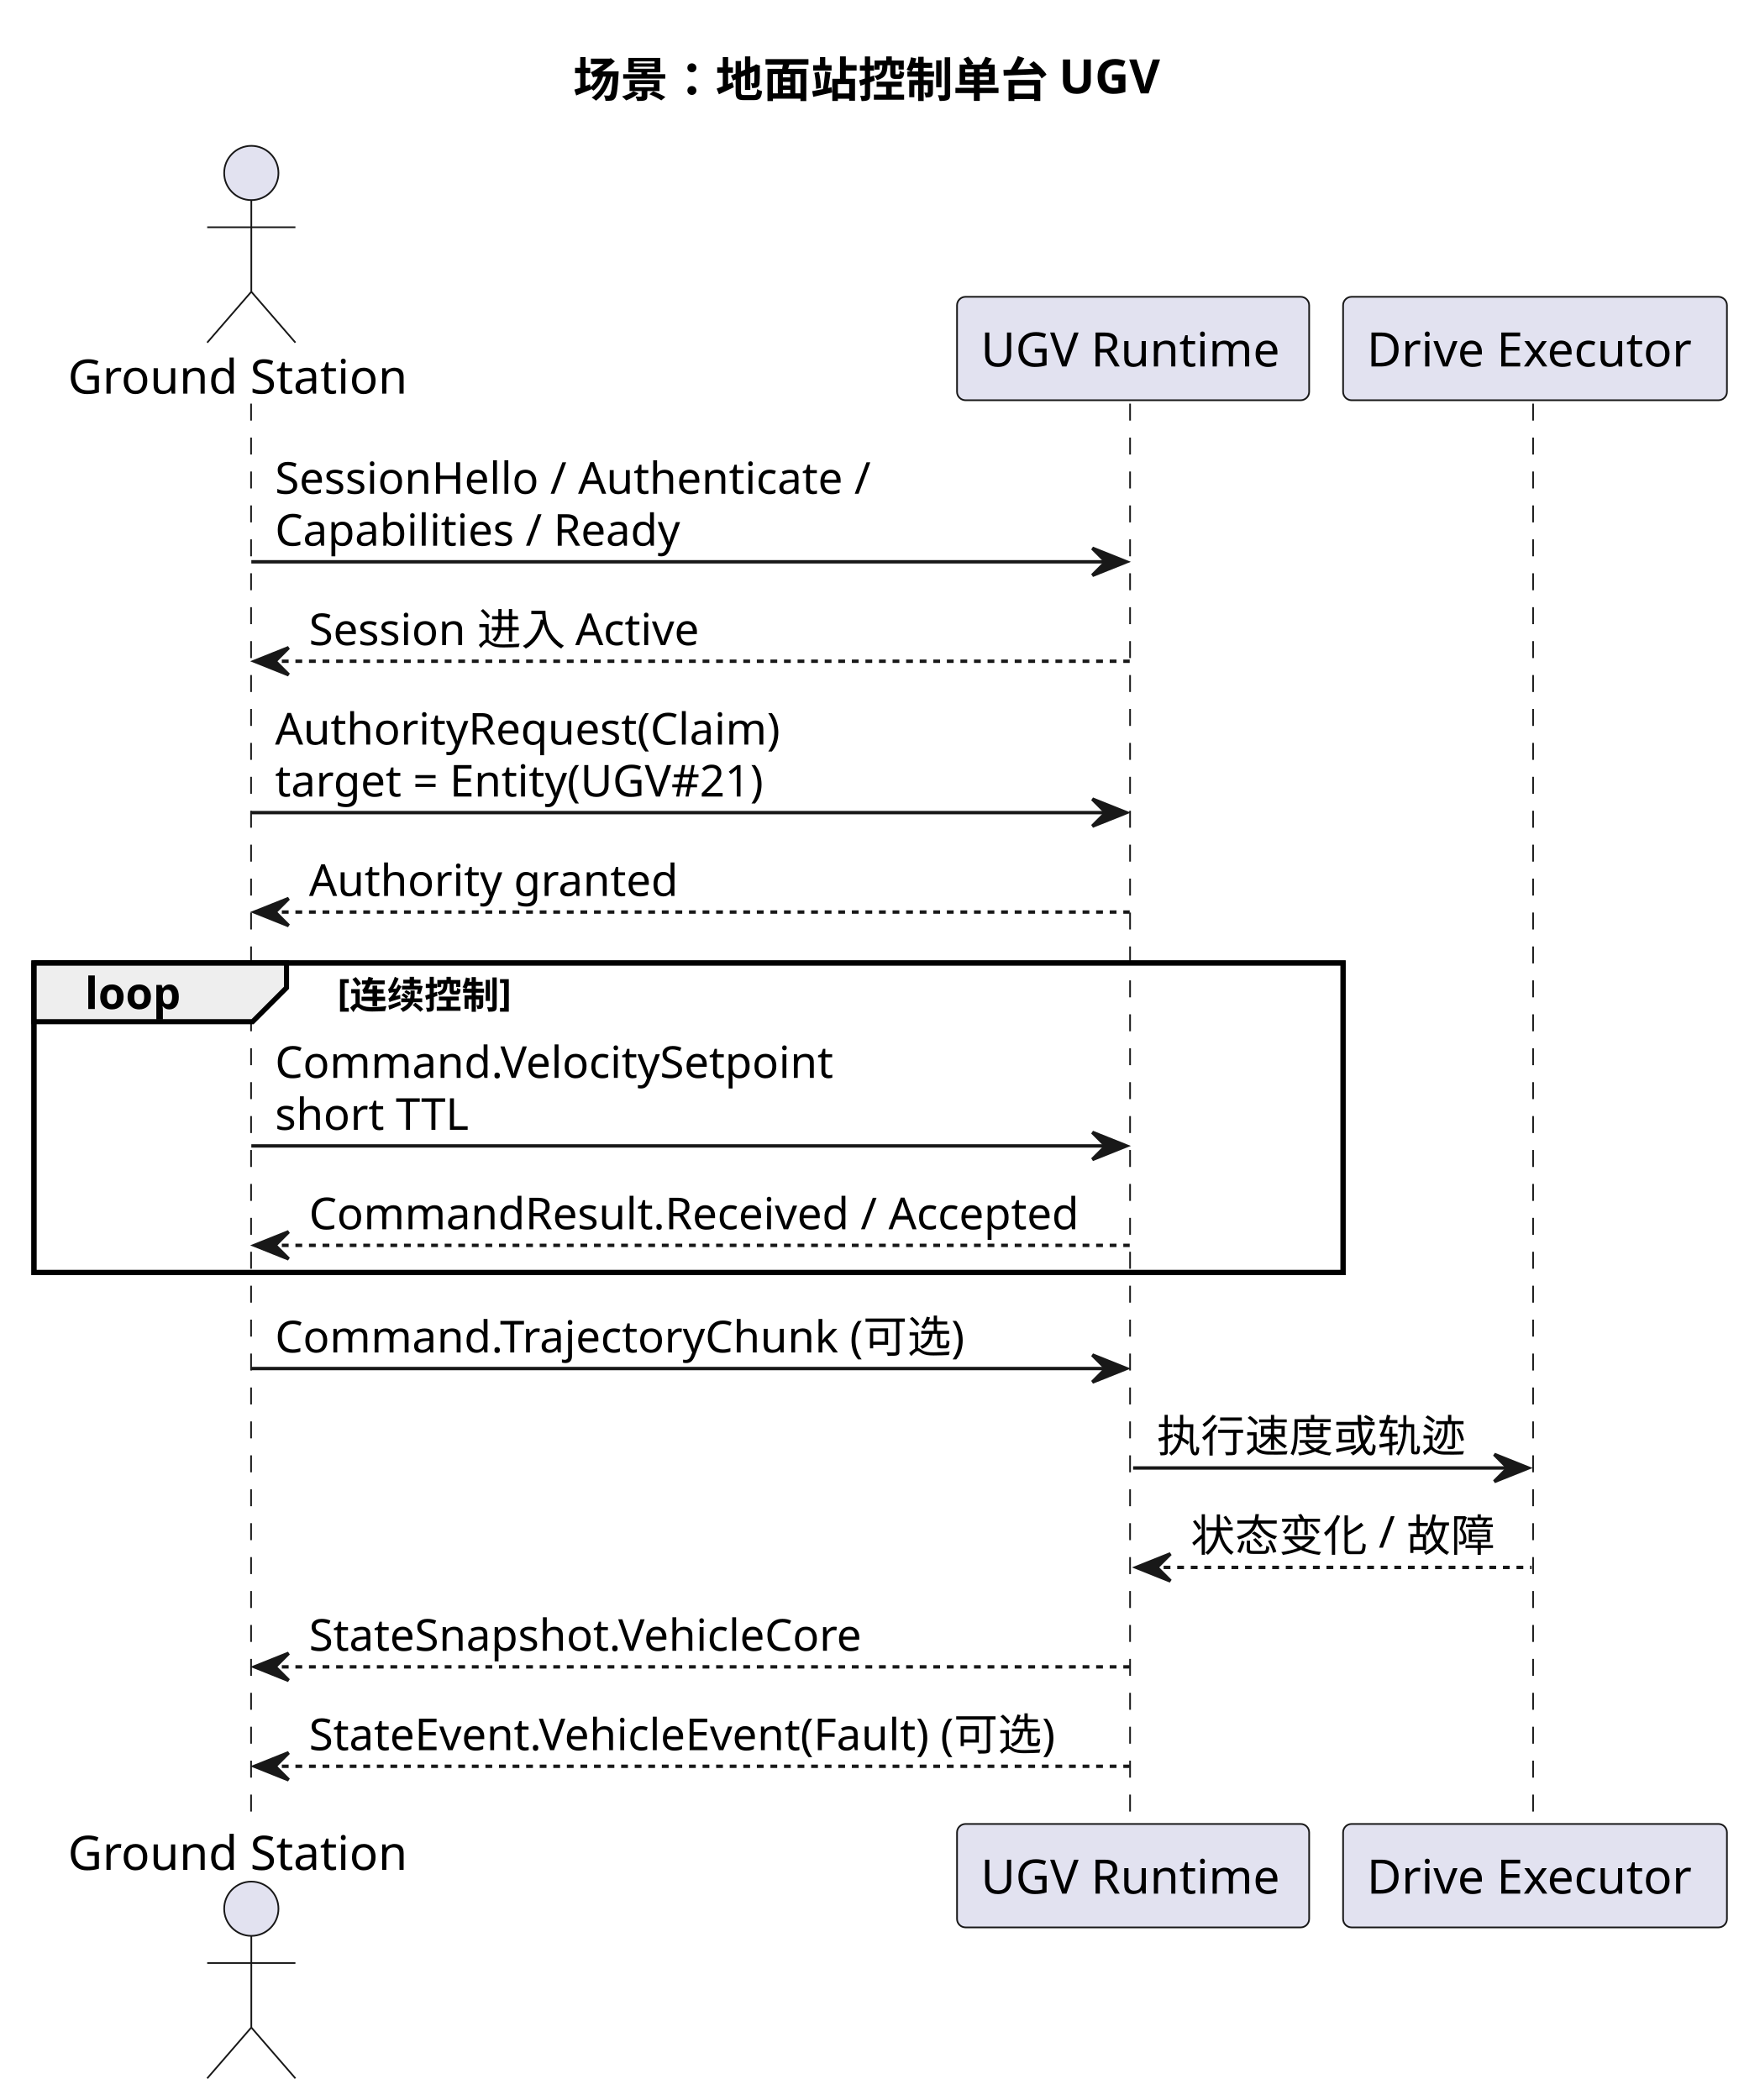
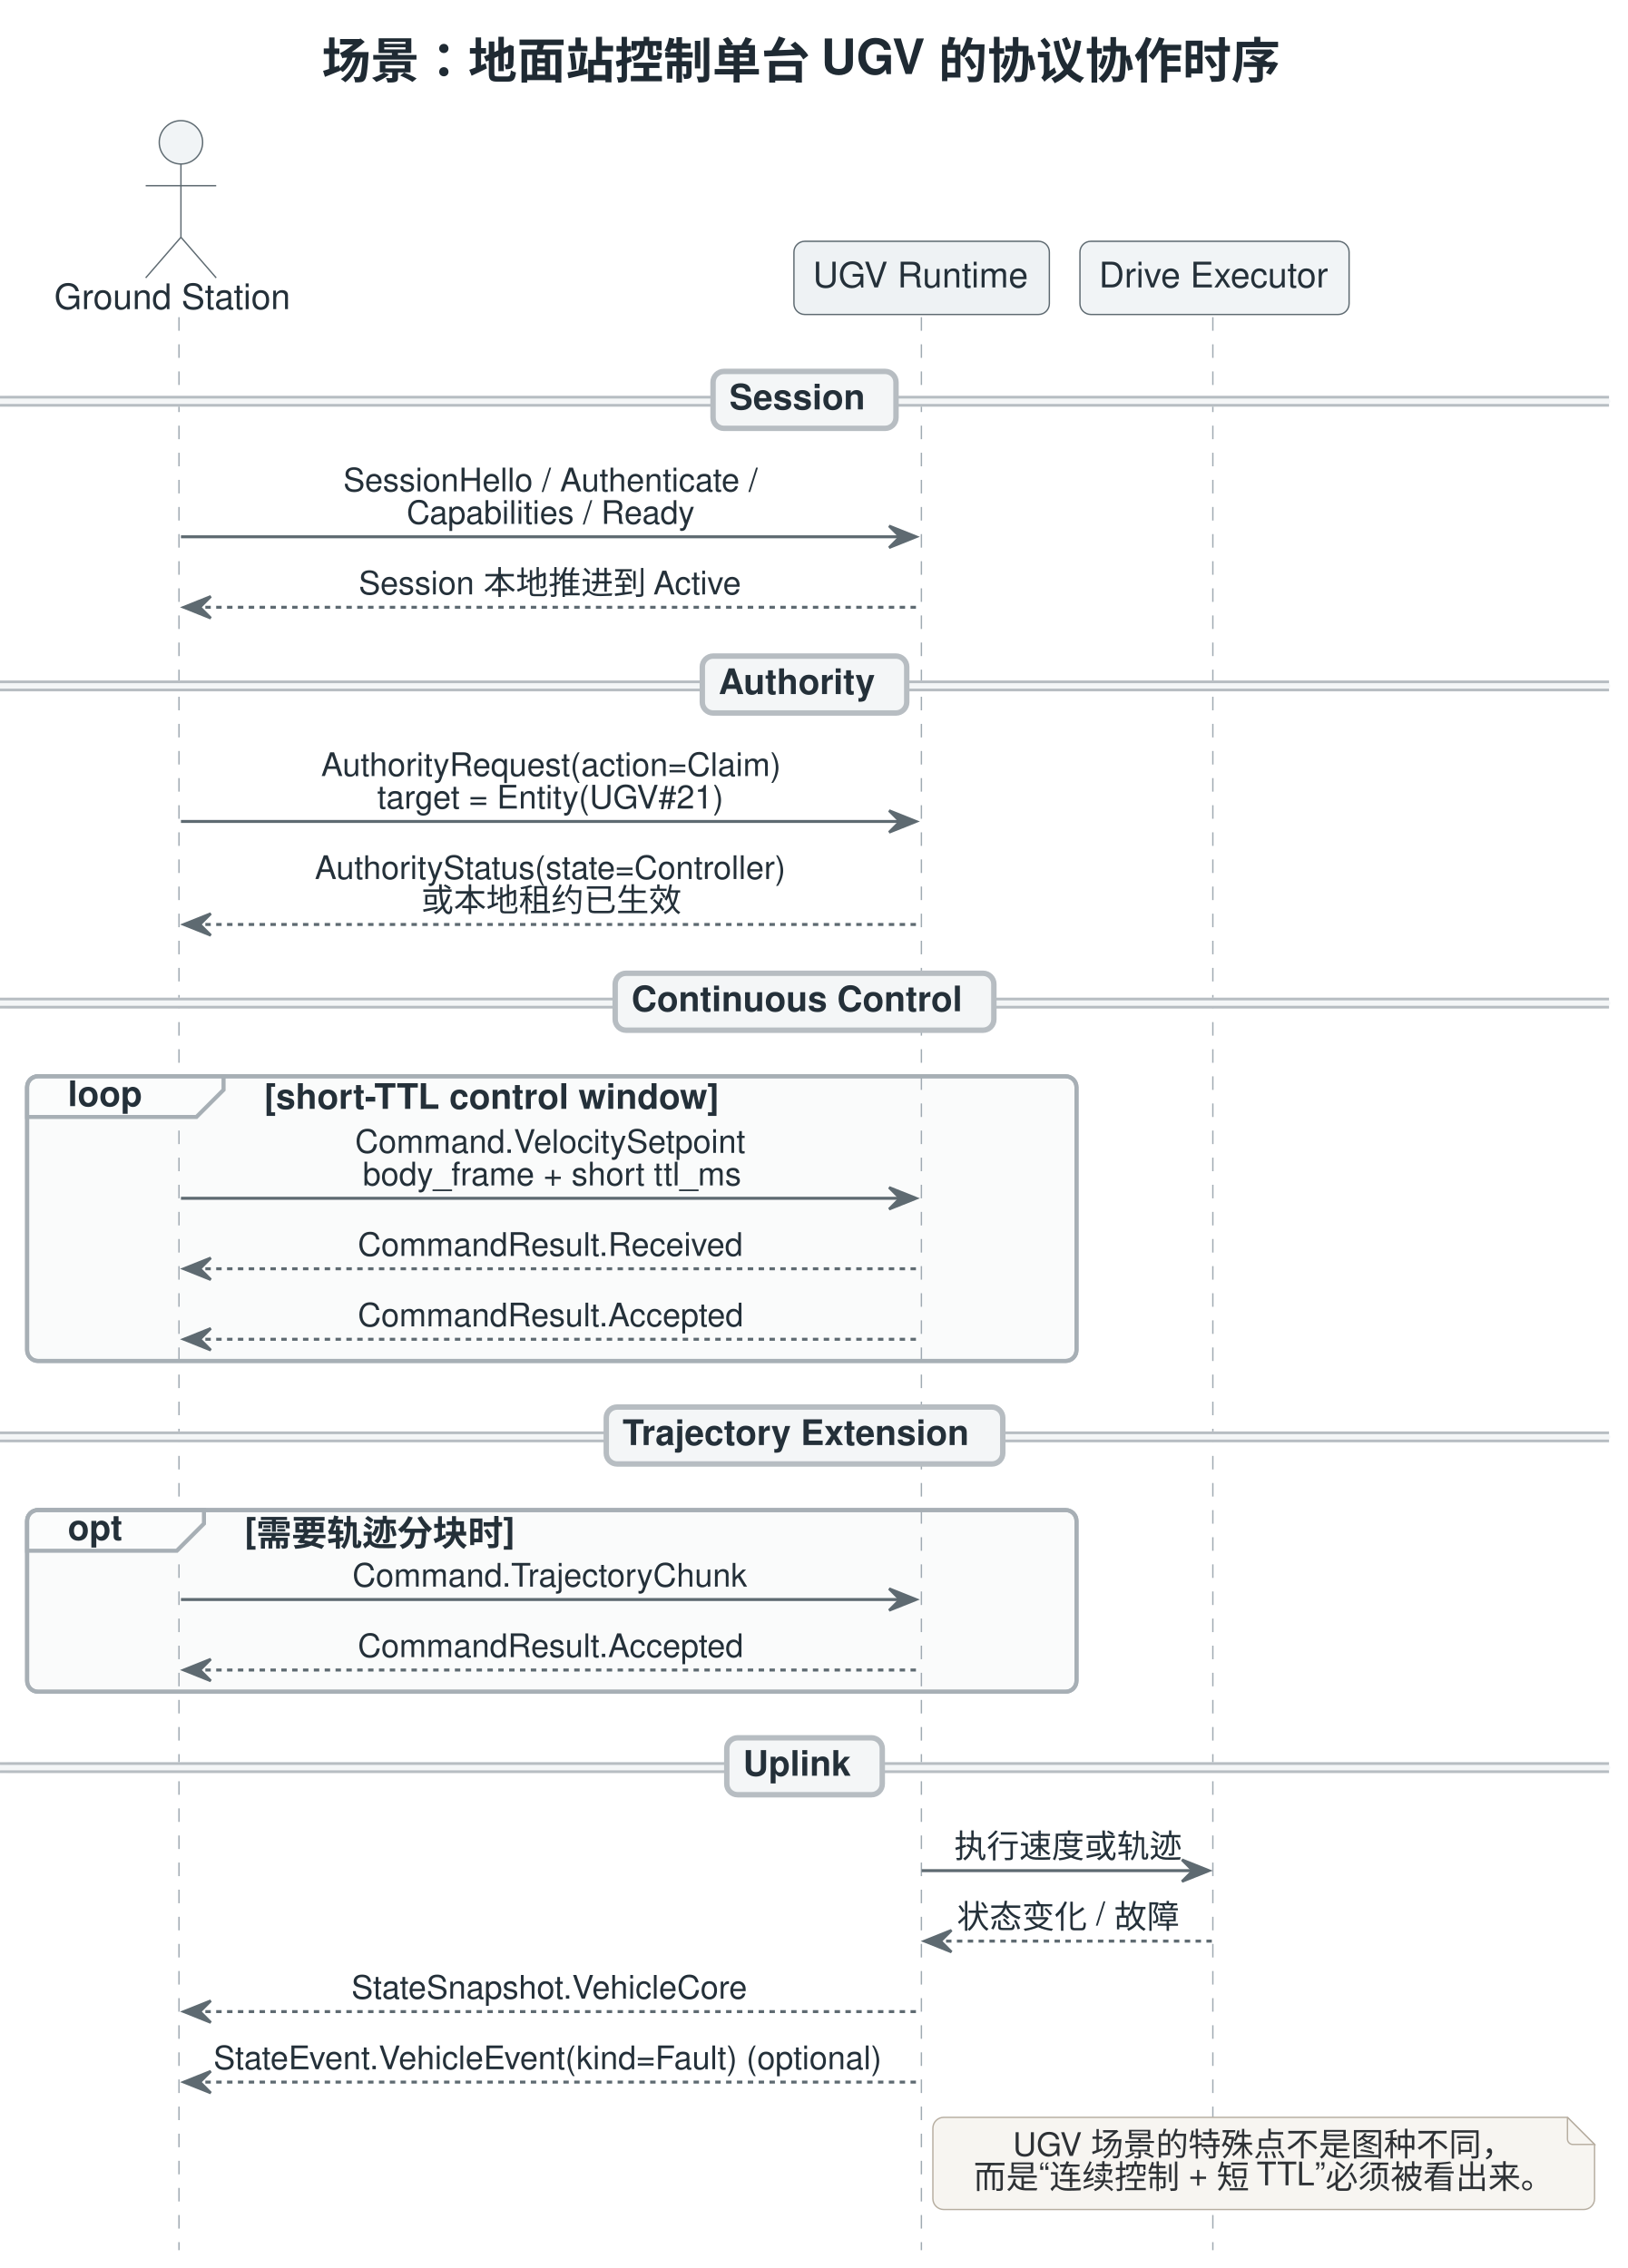
- <svg xmlns="http://www.w3.org/2000/svg" contentStyleType="text/css" data-diagram-type="SEQUENCE" height="619px" preserveAspectRatio="none" style="width:514px;height:619px;background:#FFFFFF;" version="1.1" viewBox="0 0 514 619" width="514px" zoomAndPan="magnify">
+ <svg xmlns="http://www.w3.org/2000/svg" contentStyleType="text/css" data-diagram-type="SEQUENCE" height="1220.625px" preserveAspectRatio="none" style="width:875px;height:1220px;background:#FFFFFF;" version="1.1" viewBox="0 0 875 1220" width="875px" zoomAndPan="magnify">
  <defs />
  <g>
-     <text fill="#000000" font-family="sans-serif" font-size="14" font-weight="bold" lengthAdjust="spacing" textLength="175.144" x="168.923" y="28.535">场景：地面站控制单台 UGV</text>
-     <rect fill="none" height="91.242" style="stroke:#000000;stroke-width:1.5;" width="385.854" x="10" y="283.84" />
+     <text fill="#1F2A33" font-family="'Helvetica'" font-size="26.25" font-weight="bold" lengthAdjust="spacing" textLength="517.72" x="173.052" y="42.088">场景：地面站控制单台 UGV 的协议协作时序</text>
+     <rect fill="#FAFBFB" height="153.125" rx="5.833" ry="5.833" style="stroke:#A7AFB5;stroke-width:2.188;" width="564.306" x="14.583" y="578.958" />
+     <rect fill="#FAFBFB" height="97.708" rx="5.833" ry="5.833" style="stroke:#A7AFB5;stroke-width:2.188;" width="564.306" x="14.583" y="812.292" />
    <g class="participant-lifeline" data-entity-uid="part1" data-qualified-name="GS" id="part1-lifeline">
      <g>
-         <rect fill="#000000" fill-opacity="0" height="419.658" width="8" x="70.071" y="118.977" />
-         <line style="stroke:#181818;stroke-width:0.5;stroke-dasharray:5,5;" x1="74" x2="74" y1="118.977" y2="538.635" />
+         <rect fill="#000000" fill-opacity="0" height="1039.792" width="11.667" x="91.471" y="170.625" />
+         <line style="stroke:#A0AAB2;stroke-width:0.729;stroke-dasharray:7.292,7.292;" x1="96.25" x2="96.25" y1="170.625" y2="1210.417" />
      </g>
    </g>
    <g class="participant-lifeline" data-entity-uid="part2" data-qualified-name="UGV" id="part2-lifeline">
      <g>
-         <rect fill="#000000" fill-opacity="0" height="419.658" width="8" x="329.963" y="118.977" />
-         <line style="stroke:#181818;stroke-width:0.5;stroke-dasharray:5,5;" x1="333.071" x2="333.071" y1="118.977" y2="538.635" />
+         <rect fill="#000000" fill-opacity="0" height="1039.792" width="11.667" x="489.792" y="170.625" />
+         <line style="stroke:#A0AAB2;stroke-width:0.729;stroke-dasharray:7.292,7.292;" x1="495.487" x2="495.487" y1="170.625" y2="1210.417" />
      </g>
    </g>
    <g class="participant-lifeline" data-entity-uid="part3" data-qualified-name="DRV" id="part3-lifeline">
      <g>
-         <rect fill="#000000" fill-opacity="0" height="419.658" width="8" x="448.422" y="118.977" />
-         <line style="stroke:#181818;stroke-width:0.5;stroke-dasharray:5,5;" x1="451.854" x2="451.854" y1="118.977" y2="538.635" />
+         <rect fill="#000000" fill-opacity="0" height="1039.792" width="11.667" x="647.292" y="170.625" />
+         <line style="stroke:#A0AAB2;stroke-width:0.729;stroke-dasharray:7.292,7.292;" x1="652.215" x2="652.215" y1="170.625" y2="1210.417" />
      </g>
    </g>
    <g class="participant participant-head" data-entity-uid="part1" data-qualified-name="GS" id="part1-head">
-       <text fill="#000000" font-family="sans-serif" font-size="14" lengthAdjust="spacing" textLength="102.143" x="20" y="116.023">Ground Station</text>
-       <ellipse cx="74.071" cy="50.988" fill="#E2E2F0" rx="8" ry="8" style="stroke:#181818;stroke-width:0.5;" />
-       <path d="M74.071,58.988 L74.071,85.988 M61.071,66.988 L87.071,66.988 M74.071,85.988 L61.071,100.988 M74.071,85.988 L87.071,100.988" fill="none" style="stroke:#181818;stroke-width:0.5;" />
-     </g>
-     <g class="participant participant-tail" data-entity-uid="part1" data-qualified-name="GS" id="part1-tail">
-       <text fill="#000000" font-family="sans-serif" font-size="14" lengthAdjust="spacing" textLength="102.143" x="20" y="551.17">Ground Station</text>
-       <ellipse cx="74.071" cy="562.623" fill="#E2E2F0" rx="8" ry="8" style="stroke:#181818;stroke-width:0.5;" />
-       <path d="M74.071,570.623 L74.071,597.623 M61.071,578.623 L87.071,578.623 M74.071,597.623 L61.071,612.623 M74.071,597.623 L87.071,612.623" fill="none" style="stroke:#181818;stroke-width:0.5;" />
+       <text fill="#243039" font-family="'Helvetica'" font-size="18.958" lengthAdjust="spacing" textLength="127.524" x="29.167" y="166.265">Ground Station</text>
+       <ellipse cx="97.304" cy="76.562" fill="#F1F4F6" rx="11.667" ry="11.667" style="stroke:#5E6A71;stroke-width:0.729;" />
+       <path d="M97.304,88.229 L97.304,127.604 M78.346,99.896 L116.262,99.896 M97.304,127.604 L78.346,149.479 M97.304,127.604 L116.262,149.479" fill="none" style="stroke:#5E6A71;stroke-width:0.729;" />
    </g>
    <g class="participant participant-head" data-entity-uid="part2" data-qualified-name="UGV" id="part2-head">
-       <rect fill="#E2E2F0" height="30.488" rx="2.5" ry="2.5" style="stroke:#181818;stroke-width:0.5;" width="103.783" x="282.071" y="87.488" />
-       <text fill="#000000" font-family="sans-serif" font-size="14" lengthAdjust="spacing" textLength="89.783" x="289.071" y="108.023">UGV Runtime</text>
-     </g>
-     <g class="participant participant-tail" data-entity-uid="part2" data-qualified-name="UGV" id="part2-tail">
-       <rect fill="#E2E2F0" height="30.488" rx="2.5" ry="2.5" style="stroke:#181818;stroke-width:0.5;" width="103.783" x="282.071" y="537.635" />
-       <text fill="#000000" font-family="sans-serif" font-size="14" lengthAdjust="spacing" textLength="89.783" x="289.071" y="558.17">UGV Runtime</text>
+       <rect fill="#EEF2F4" height="39.375" rx="5.833" ry="5.833" style="stroke:#5E6A71;stroke-width:0.729;" width="137.36" x="426.945" y="129.792" />
+       <text fill="#243039" font-family="'Helvetica'" font-size="18.958" lengthAdjust="spacing" textLength="116.944" x="437.154" y="154.598">UGV Runtime</text>
    </g>
    <g class="participant participant-head" data-entity-uid="part3" data-qualified-name="DRV" id="part3-head">
-       <rect fill="#E2E2F0" height="30.488" rx="2.5" ry="2.5" style="stroke:#181818;stroke-width:0.5;" width="113.135" x="395.854" y="87.488" />
-       <text fill="#000000" font-family="sans-serif" font-size="14" lengthAdjust="spacing" textLength="99.135" x="402.854" y="108.023">Drive Executor</text>
+       <rect fill="#F1F4F6" height="39.375" rx="5.833" ry="5.833" style="stroke:#5E6A71;stroke-width:0.729;" width="144.738" x="580.756" y="129.792" />
+       <text fill="#243039" font-family="'Helvetica'" font-size="18.958" lengthAdjust="spacing" textLength="124.322" x="590.965" y="154.598">Drive Executor</text>
    </g>
-     <g class="participant participant-tail" data-entity-uid="part3" data-qualified-name="DRV" id="part3-tail">
-       <rect fill="#E2E2F0" height="30.488" rx="2.5" ry="2.5" style="stroke:#181818;stroke-width:0.5;" width="113.135" x="395.854" y="537.635" />
-       <text fill="#000000" font-family="sans-serif" font-size="14" lengthAdjust="spacing" textLength="99.135" x="402.854" y="558.17">Drive Executor</text>
-     </g>
+     <rect fill="#F4F6F7" height="4.375" rx="5.833" ry="5.833" style="stroke:#F4F6F7;stroke-width:1.458;" width="865.282" x="0" y="213.646" />
+     <line style="stroke:#B7BDC2;stroke-width:1.458;" x1="0" x2="865.282" y1="213.646" y2="213.646" />
+     <line style="stroke:#B7BDC2;stroke-width:1.458;" x1="0" x2="865.282" y1="218.021" y2="218.021" />
+     <rect fill="#F4F6F7" height="30.625" rx="5.833" ry="5.833" style="stroke:#B7BDC2;stroke-width:2.917;" width="98.388" x="383.447" y="199.792" />
+     <text fill="#243039" font-family="'Helvetica'" font-size="18.958" font-weight="bold" lengthAdjust="spacing" textLength="72.704" x="392.197" y="220.223">Session</text>
    <g class="message" data-entity-1="part1" data-entity-2="part2" id="msg1">
-       <polygon fill="#181818" points="321.963,161.598,331.963,165.598,321.963,169.598,325.963,165.598" style="stroke:#181818;stroke-width:1;" />
-       <line style="stroke:#181818;stroke-width:1;" x1="74.071" x2="327.963" y1="165.598" y2="165.598" />
-       <text fill="#000000" font-family="sans-serif" font-size="13" lengthAdjust="spacing" textLength="185.421" x="81.071" y="145.545">SessionHello / Authenticate /</text>
-       <text fill="#000000" font-family="sans-serif" font-size="13" lengthAdjust="spacing" textLength="126.141" x="81.071" y="160.856">Capabilities / Ready</text>
+       <polygon fill="#5E6A71" points="478.125,282.917,492.709,288.75,478.125,294.583,483.959,288.75" style="stroke:#5E6A71;stroke-width:1.458;" />
+       <line style="stroke:#5E6A71;stroke-width:1.604;" x1="97.304" x2="486.875" y1="288.75" y2="288.75" />
+       <text fill="#243039" font-family="'Helvetica'" font-size="17.5" lengthAdjust="spacing" textLength="223.74" x="184.595" y="264.309">SessionHello / Authenticate /</text>
+       <text fill="#243039" font-family="'Helvetica'" font-size="17.5" lengthAdjust="spacing" textLength="155.637" x="218.646" y="281.809">Capabilities / Ready</text>
    </g>
    <g class="message" data-entity-1="part2" data-entity-2="part1" id="msg2">
-       <polygon fill="#181818" points="85.071,190.908,75.071,194.908,85.071,198.908,81.071,194.908" style="stroke:#181818;stroke-width:1;" />
-       <line style="stroke:#181818;stroke-width:1;stroke-dasharray:2,2;" x1="79.071" x2="332.963" y1="194.908" y2="194.908" />
-       <text fill="#000000" font-family="sans-serif" font-size="13" lengthAdjust="spacing" textLength="119.755" x="91.071" y="190.166">Session 进入 Active</text>
+       <polygon fill="#5E6A71" points="113.346,320.833,98.762,326.667,113.346,332.5,107.512,326.667" style="stroke:#5E6A71;stroke-width:1.458;" />
+       <line style="stroke:#5E6A71;stroke-width:1.604;stroke-dasharray:2.917,2.917;" x1="104.596" x2="494.167" y1="326.667" y2="326.667" />
+       <text fill="#243039" font-family="'Helvetica'" font-size="17.5" lengthAdjust="spacing" textLength="207.137" x="192.896" y="319.725">Session 本地推进到 Active</text>
    </g>
+     <rect fill="#F4F6F7" height="4.375" rx="5.833" ry="5.833" style="stroke:#F4F6F7;stroke-width:1.458;" width="865.282" x="0" y="366.771" />
+     <line style="stroke:#B7BDC2;stroke-width:1.458;" x1="0" x2="865.282" y1="366.771" y2="366.771" />
+     <line style="stroke:#B7BDC2;stroke-width:1.458;" x1="0" x2="865.282" y1="371.146" y2="371.146" />
+     <rect fill="#F4F6F7" height="30.625" rx="5.833" ry="5.833" style="stroke:#B7BDC2;stroke-width:2.917;" width="109.932" x="377.675" y="352.917" />
+     <text fill="#243039" font-family="'Helvetica'" font-size="18.958" font-weight="bold" lengthAdjust="spacing" textLength="84.248" x="386.425" y="373.348">Authority</text>
    <g class="message" data-entity-1="part1" data-entity-2="part2" id="msg3">
-       <polygon fill="#181818" points="321.963,235.529,331.963,239.529,321.963,243.529,325.963,239.529" style="stroke:#181818;stroke-width:1;" />
-       <line style="stroke:#181818;stroke-width:1;" x1="74.071" x2="327.963" y1="239.529" y2="239.529" />
-       <text fill="#000000" font-family="sans-serif" font-size="13" lengthAdjust="spacing" textLength="153.41" x="81.071" y="219.477">AuthorityRequest(Claim)</text>
-       <text fill="#000000" font-family="sans-serif" font-size="13" lengthAdjust="spacing" textLength="151.538" x="81.071" y="234.787">target = Entity(UGV#21)</text>
+       <polygon fill="#5E6A71" points="478.125,436.042,492.709,441.875,478.125,447.708,483.959,441.875" style="stroke:#5E6A71;stroke-width:1.458;" />
+       <line style="stroke:#5E6A71;stroke-width:1.604;" x1="97.304" x2="486.875" y1="441.875" y2="441.875" />
+       <text fill="#243039" font-family="'Helvetica'" font-size="17.5" lengthAdjust="spacing" textLength="247.538" x="172.696" y="417.434">AuthorityRequest(action=Claim)</text>
+       <text fill="#243039" font-family="'Helvetica'" font-size="17.5" lengthAdjust="spacing" textLength="187.236" x="202.846" y="434.934">target = Entity(UGV#21)</text>
    </g>
    <g class="message" data-entity-1="part2" data-entity-2="part1" id="msg4">
-       <polygon fill="#181818" points="85.071,264.84,75.071,268.84,85.071,272.84,81.071,268.84" style="stroke:#181818;stroke-width:1;" />
-       <line style="stroke:#181818;stroke-width:1;stroke-dasharray:2,2;" x1="79.071" x2="332.963" y1="268.84" y2="268.84" />
-       <text fill="#000000" font-family="sans-serif" font-size="13" lengthAdjust="spacing" textLength="111.757" x="91.071" y="264.098">Authority granted</text>
+       <polygon fill="#5E6A71" points="113.346,491.458,98.762,497.292,113.346,503.125,107.512,497.292" style="stroke:#5E6A71;stroke-width:1.458;" />
+       <line style="stroke:#5E6A71;stroke-width:1.604;stroke-dasharray:2.917,2.917;" x1="104.596" x2="494.167" y1="497.292" y2="497.292" />
+       <text fill="#243039" font-family="'Helvetica'" font-size="17.5" lengthAdjust="spacing" textLength="254.348" x="169.291" y="472.85">AuthorityStatus(state=Controller)</text>
+       <text fill="#243039" font-family="'Helvetica'" font-size="17.5" lengthAdjust="spacing" textLength="140" x="226.465" y="490.35">或本地租约已生效</text>
    </g>
-     <path d="M10,283.84 L84.447,283.84 L84.447,291.15 L74.447,301.15 L10,301.15 L10,283.84" fill="#EEEEEE" style="stroke:#000000;stroke-width:1.5;" />
-     <rect fill="none" height="91.242" style="stroke:#000000;stroke-width:1.5;" width="385.854" x="10" y="283.84" />
-     <text fill="#000000" font-family="sans-serif" font-size="13" font-weight="bold" lengthAdjust="spacing" textLength="29.447" x="25" y="297.408">loop</text>
-     <text fill="#000000" font-family="sans-serif" font-size="11" font-weight="bold" lengthAdjust="spacing" textLength="52.153" x="99.447" y="296.475">[连续控制]</text>
+     <rect fill="#F4F6F7" height="4.375" rx="5.833" ry="5.833" style="stroke:#F4F6F7;stroke-width:1.458;" width="865.282" x="0" y="537.396" />
+     <line style="stroke:#B7BDC2;stroke-width:1.458;" x1="0" x2="865.282" y1="537.396" y2="537.396" />
+     <line style="stroke:#B7BDC2;stroke-width:1.458;" x1="0" x2="865.282" y1="541.771" y2="541.771" />
+     <rect fill="#F4F6F7" height="30.625" rx="5.833" ry="5.833" style="stroke:#B7BDC2;stroke-width:2.917;" width="203.64" x="330.821" y="523.542" />
+     <text fill="#243039" font-family="'Helvetica'" font-size="18.958" font-weight="bold" lengthAdjust="spacing" textLength="177.957" x="339.571" y="543.973">Continuous Control</text>
+     <path d="M20.417,578.958 L120.217,578.958 L120.217,586.25 L105.634,600.833 L14.583,600.833 L14.583,584.792 A5.833,5.833 0 0 1 20.417,578.958" fill="#FBFCFC" style="stroke:#A7AFB5;stroke-width:2.188;" />
+     <rect fill="none" height="153.125" rx="5.833" ry="5.833" style="stroke:#A7AFB5;stroke-width:2.188;" width="564.306" x="14.583" y="578.958" />
+     <text fill="#243039" font-family="'Helvetica'" font-size="18.958" font-weight="bold" lengthAdjust="spacing" textLength="40.009" x="36.458" y="595.015">loop</text>
+     <text fill="#243039" font-family="'Helvetica'" font-size="18.958" font-weight="bold" lengthAdjust="spacing" textLength="245.357" x="142.092" y="596.473">[short-TTL control window]</text>
    <g class="message" data-entity-1="part1" data-entity-2="part2" id="msg5">
-       <polygon fill="#181818" points="321.963,333.772,331.963,337.772,321.963,341.772,325.963,337.772" style="stroke:#181818;stroke-width:1;" />
-       <line style="stroke:#181818;stroke-width:1;" x1="74.071" x2="327.963" y1="337.772" y2="337.772" />
-       <text fill="#000000" font-family="sans-serif" font-size="13" lengthAdjust="spacing" textLength="170.314" x="81.071" y="317.719">Command.VelocitySetpoint</text>
-       <text fill="#000000" font-family="sans-serif" font-size="13" lengthAdjust="spacing" textLength="60.347" x="81.071" y="333.029">short TTL</text>
+       <polygon fill="#5E6A71" points="478.125,638.75,492.709,644.583,478.125,650.417,483.959,644.583" style="stroke:#5E6A71;stroke-width:1.458;" />
+       <line style="stroke:#5E6A71;stroke-width:1.604;" x1="97.304" x2="486.875" y1="644.583" y2="644.583" />
+       <text fill="#243039" font-family="'Helvetica'" font-size="17.5" lengthAdjust="spacing" textLength="211.077" x="190.926" y="620.142">Command.VelocitySetpoint</text>
+       <text fill="#243039" font-family="'Helvetica'" font-size="17.5" lengthAdjust="spacing" textLength="202.797" x="195.066" y="637.642">body_frame + short ttl_ms</text>
    </g>
    <g class="message" data-entity-1="part2" data-entity-2="part1" id="msg6">
-       <polygon fill="#181818" points="85.071,363.082,75.071,367.082,85.071,371.082,81.071,367.082" style="stroke:#181818;stroke-width:1;" />
-       <line style="stroke:#181818;stroke-width:1;stroke-dasharray:2,2;" x1="79.071" x2="332.963" y1="367.082" y2="367.082" />
-       <text fill="#000000" font-family="sans-serif" font-size="13" lengthAdjust="spacing" textLength="235.892" x="91.071" y="362.34">CommandResult.Received / Accepted</text>
+       <polygon fill="#5E6A71" points="113.346,676.667,98.762,682.5,113.346,688.333,107.512,682.5" style="stroke:#5E6A71;stroke-width:1.458;" />
+       <line style="stroke:#5E6A71;stroke-width:1.604;stroke-dasharray:2.917,2.917;" x1="104.596" x2="494.167" y1="682.5" y2="682.5" />
+       <text fill="#243039" font-family="'Helvetica'" font-size="17.5" lengthAdjust="spacing" textLength="208.146" x="192.392" y="675.559">CommandResult.Received</text>
    </g>
-     <g class="message" data-entity-1="part1" data-entity-2="part2" id="msg7">
-       <polygon fill="#181818" points="321.963,399.393,331.963,403.393,321.963,407.393,325.963,403.393" style="stroke:#181818;stroke-width:1;" />
-       <line style="stroke:#181818;stroke-width:1;" x1="74.071" x2="327.963" y1="403.393" y2="403.393" />
-       <text fill="#000000" font-family="sans-serif" font-size="13" lengthAdjust="spacing" textLength="211.694" x="81.071" y="398.65">Command.TrajectoryChunk (可选)</text>
+     <g class="message" data-entity-1="part2" data-entity-2="part1" id="msg7">
+       <polygon fill="#5E6A71" points="113.346,714.583,98.762,720.417,113.346,726.25,107.512,720.417" style="stroke:#5E6A71;stroke-width:1.458;" />
+       <line style="stroke:#5E6A71;stroke-width:1.604;stroke-dasharray:2.917,2.917;" x1="104.596" x2="494.167" y1="720.417" y2="720.417" />
+       <text fill="#243039" font-family="'Helvetica'" font-size="17.5" lengthAdjust="spacing" textLength="208.154" x="192.387" y="713.475">CommandResult.Accepted</text>
    </g>
-     <g class="message" data-entity-1="part2" data-entity-2="part3" id="msg8">
-       <polygon fill="#181818" points="440.422,428.703,450.422,432.703,440.422,436.703,444.422,432.703" style="stroke:#181818;stroke-width:1;" />
-       <line style="stroke:#181818;stroke-width:1;" x1="333.963" x2="446.422" y1="432.703" y2="432.703" />
-       <text fill="#000000" font-family="sans-serif" font-size="13" lengthAdjust="spacing" textLength="91" x="340.963" y="427.961">执行速度或轨迹</text>
+     <rect fill="#F4F6F7" height="4.375" rx="5.833" ry="5.833" style="stroke:#F4F6F7;stroke-width:1.458;" width="865.282" x="0" y="770.729" />
+     <line style="stroke:#B7BDC2;stroke-width:1.458;" x1="0" x2="865.282" y1="770.729" y2="770.729" />
+     <line style="stroke:#B7BDC2;stroke-width:1.458;" x1="0" x2="865.282" y1="775.104" y2="775.104" />
+     <rect fill="#F4F6F7" height="30.625" rx="5.833" ry="5.833" style="stroke:#B7BDC2;stroke-width:2.917;" width="213.221" x="326.03" y="756.875" />
+     <text fill="#243039" font-family="'Helvetica'" font-size="18.958" font-weight="bold" lengthAdjust="spacing" textLength="187.537" x="334.78" y="777.307">Trajectory Extension</text>
+     <path d="M20.417,812.292 L109.683,812.292 L109.683,819.583 L95.099,834.167 L14.583,834.167 L14.583,818.125 A5.833,5.833 0 0 1 20.417,812.292" fill="#FBFCFC" style="stroke:#A7AFB5;stroke-width:2.188;" />
+     <rect fill="none" height="97.708" rx="5.833" ry="5.833" style="stroke:#A7AFB5;stroke-width:2.188;" width="564.306" x="14.583" y="812.292" />
+     <text fill="#243039" font-family="'Helvetica'" font-size="18.958" font-weight="bold" lengthAdjust="spacing" textLength="29.474" x="36.458" y="828.348">opt</text>
+     <text fill="#243039" font-family="'Helvetica'" font-size="18.958" font-weight="bold" lengthAdjust="spacing" textLength="145.335" x="131.558" y="829.807">[需要轨迹分块时]</text>
+     <g class="message" data-entity-1="part1" data-entity-2="part2" id="msg8">
+       <polygon fill="#5E6A71" points="478.125,854.583,492.709,860.417,478.125,866.25,483.959,860.417" style="stroke:#5E6A71;stroke-width:1.458;" />
+       <line style="stroke:#5E6A71;stroke-width:1.604;" x1="97.304" x2="486.875" y1="860.417" y2="860.417" />
+       <text fill="#243039" font-family="'Helvetica'" font-size="17.5" lengthAdjust="spacing" textLength="213.965" x="189.482" y="853.475">Command.TrajectoryChunk</text>
    </g>
-     <g class="message" data-entity-1="part3" data-entity-2="part2" id="msg9">
-       <polygon fill="#181818" points="344.963,458.014,334.963,462.014,344.963,466.014,340.963,462.014" style="stroke:#181818;stroke-width:1;" />
-       <line style="stroke:#181818;stroke-width:1;stroke-dasharray:2,2;" x1="338.963" x2="451.422" y1="462.014" y2="462.014" />
-       <text fill="#000000" font-family="sans-serif" font-size="13" lengthAdjust="spacing" textLength="93.044" x="350.963" y="457.272">状态变化 / 故障</text>
+     <g class="message" data-entity-1="part2" data-entity-2="part1" id="msg9">
+       <polygon fill="#5E6A71" points="113.346,892.5,98.762,898.333,113.346,904.167,107.512,898.333" style="stroke:#5E6A71;stroke-width:1.458;" />
+       <line style="stroke:#5E6A71;stroke-width:1.604;stroke-dasharray:2.917,2.917;" x1="104.596" x2="494.167" y1="898.333" y2="898.333" />
+       <text fill="#243039" font-family="'Helvetica'" font-size="17.5" lengthAdjust="spacing" textLength="208.154" x="192.387" y="891.392">CommandResult.Accepted</text>
    </g>
-     <g class="message" data-entity-1="part2" data-entity-2="part1" id="msg10">
-       <polygon fill="#181818" points="85.071,487.324,75.071,491.324,85.071,495.324,81.071,491.324" style="stroke:#181818;stroke-width:1;" />
-       <line style="stroke:#181818;stroke-width:1;stroke-dasharray:2,2;" x1="79.071" x2="332.963" y1="491.324" y2="491.324" />
-       <text fill="#000000" font-family="sans-serif" font-size="13" lengthAdjust="spacing" textLength="168.003" x="91.071" y="486.582">StateSnapshot.VehicleCore</text>
+     <rect fill="#F4F6F7" height="4.375" rx="5.833" ry="5.833" style="stroke:#F4F6F7;stroke-width:1.458;" width="865.282" x="0" y="948.646" />
+     <line style="stroke:#B7BDC2;stroke-width:1.458;" x1="0" x2="865.282" y1="948.646" y2="948.646" />
+     <line style="stroke:#B7BDC2;stroke-width:1.458;" x1="0" x2="865.282" y1="953.021" y2="953.021" />
+     <rect fill="#F4F6F7" height="30.625" rx="5.833" ry="5.833" style="stroke:#B7BDC2;stroke-width:2.917;" width="83.614" x="390.834" y="934.792" />
+     <text fill="#243039" font-family="'Helvetica'" font-size="18.958" font-weight="bold" lengthAdjust="spacing" textLength="57.93" x="399.584" y="955.223">Uplink</text>
+     <g class="message" data-entity-1="part2" data-entity-2="part3" id="msg10">
+       <polygon fill="#5E6A71" points="635.625,1000.417,650.209,1006.25,635.625,1012.083,641.459,1006.25" style="stroke:#5E6A71;stroke-width:1.458;" />
+       <line style="stroke:#5E6A71;stroke-width:1.604;" x1="495.625" x2="644.375" y1="1006.25" y2="1006.25" />
+       <text fill="#243039" font-family="'Helvetica'" font-size="17.5" lengthAdjust="spacing" textLength="122.5" x="513.125" y="999.309">执行速度或轨迹</text>
    </g>
-     <g class="message" data-entity-1="part2" data-entity-2="part1" id="msg11">
-       <polygon fill="#181818" points="85.071,516.635,75.071,520.635,85.071,524.635,81.071,520.635" style="stroke:#181818;stroke-width:1;" />
-       <line style="stroke:#181818;stroke-width:1;stroke-dasharray:2,2;" x1="79.071" x2="332.963" y1="520.635" y2="520.635" />
-       <text fill="#000000" font-family="sans-serif" font-size="13" lengthAdjust="spacing" textLength="226.243" x="91.071" y="515.893">StateEvent.VehicleEvent(Fault) (可选)</text>
+     <g class="message" data-entity-1="part3" data-entity-2="part2" id="msg11">
+       <polygon fill="#5E6A71" points="511.667,1038.333,497.084,1044.167,511.667,1050,505.834,1044.167" style="stroke:#5E6A71;stroke-width:1.458;" />
+       <line style="stroke:#5E6A71;stroke-width:1.604;stroke-dasharray:2.917,2.917;" x1="502.917" x2="651.667" y1="1044.167" y2="1044.167" />
+       <text fill="#243039" font-family="'Helvetica'" font-size="17.5" lengthAdjust="spacing" textLength="119.586" x="514.582" y="1037.225">状态变化 / 故障</text>
    </g>
+     <g class="message" data-entity-1="part2" data-entity-2="part1" id="msg12">
+       <polygon fill="#5E6A71" points="113.346,1076.25,98.762,1082.083,113.346,1087.917,107.512,1082.083" style="stroke:#5E6A71;stroke-width:1.458;" />
+       <line style="stroke:#5E6A71;stroke-width:1.604;stroke-dasharray:2.917,2.917;" x1="104.596" x2="494.167" y1="1082.083" y2="1082.083" />
+       <text fill="#243039" font-family="'Helvetica'" font-size="17.5" lengthAdjust="spacing" textLength="214.999" x="188.965" y="1075.142">StateSnapshot.VehicleCore</text>
+     </g>
+     <g class="message" data-entity-1="part2" data-entity-2="part1" id="msg13">
+       <polygon fill="#5E6A71" points="113.346,1114.167,98.762,1120,113.346,1125.833,107.512,1120" style="stroke:#5E6A71;stroke-width:1.458;" />
+       <line style="stroke:#5E6A71;stroke-width:1.604;stroke-dasharray:2.917,2.917;" x1="104.596" x2="494.167" y1="1120" y2="1120" />
+       <text fill="#243039" font-family="'Helvetica'" font-size="17.5" lengthAdjust="spacing" textLength="363.322" x="114.804" y="1113.059">StateEvent.VehicleEvent(kind=Fault) (optional)</text>
+     </g>
+     <path d="M501.667,1144.792 L501.667,1182.708 A5.833,5.833 0 0 0 507.5,1188.542 L851.667,1188.542 A5.833,5.833 0 0 0 857.5,1182.708 L857.5,1153.542 L842.917,1138.958 L507.5,1138.958 A5.833,5.833 0 0 0 501.667,1144.792" fill="#F7F5F1" style="stroke:#B7AEA1;stroke-width:0.729;" />
+     <path d="M842.917,1138.958 L842.917,1150.625 A2.917,2.917 0 0 0 845.833,1153.542 L857.5,1153.542 L842.917,1138.958" fill="#F7F5F1" style="stroke:#B7AEA1;stroke-width:0.729;" />
+     <text fill="#2D3135" font-family="'Helvetica'" font-size="17.5" lengthAdjust="spacing" textLength="270.284" x="544.686" y="1159.725">UGV 场景的特殊点不是图种不同，</text>
+     <text fill="#2D3135" font-family="'Helvetica'" font-size="17.5" lengthAdjust="spacing" textLength="312.573" x="523.542" y="1177.225">而是“连续控制 + 短 TTL”必须被看出来。</text>
  </g>
</svg>
